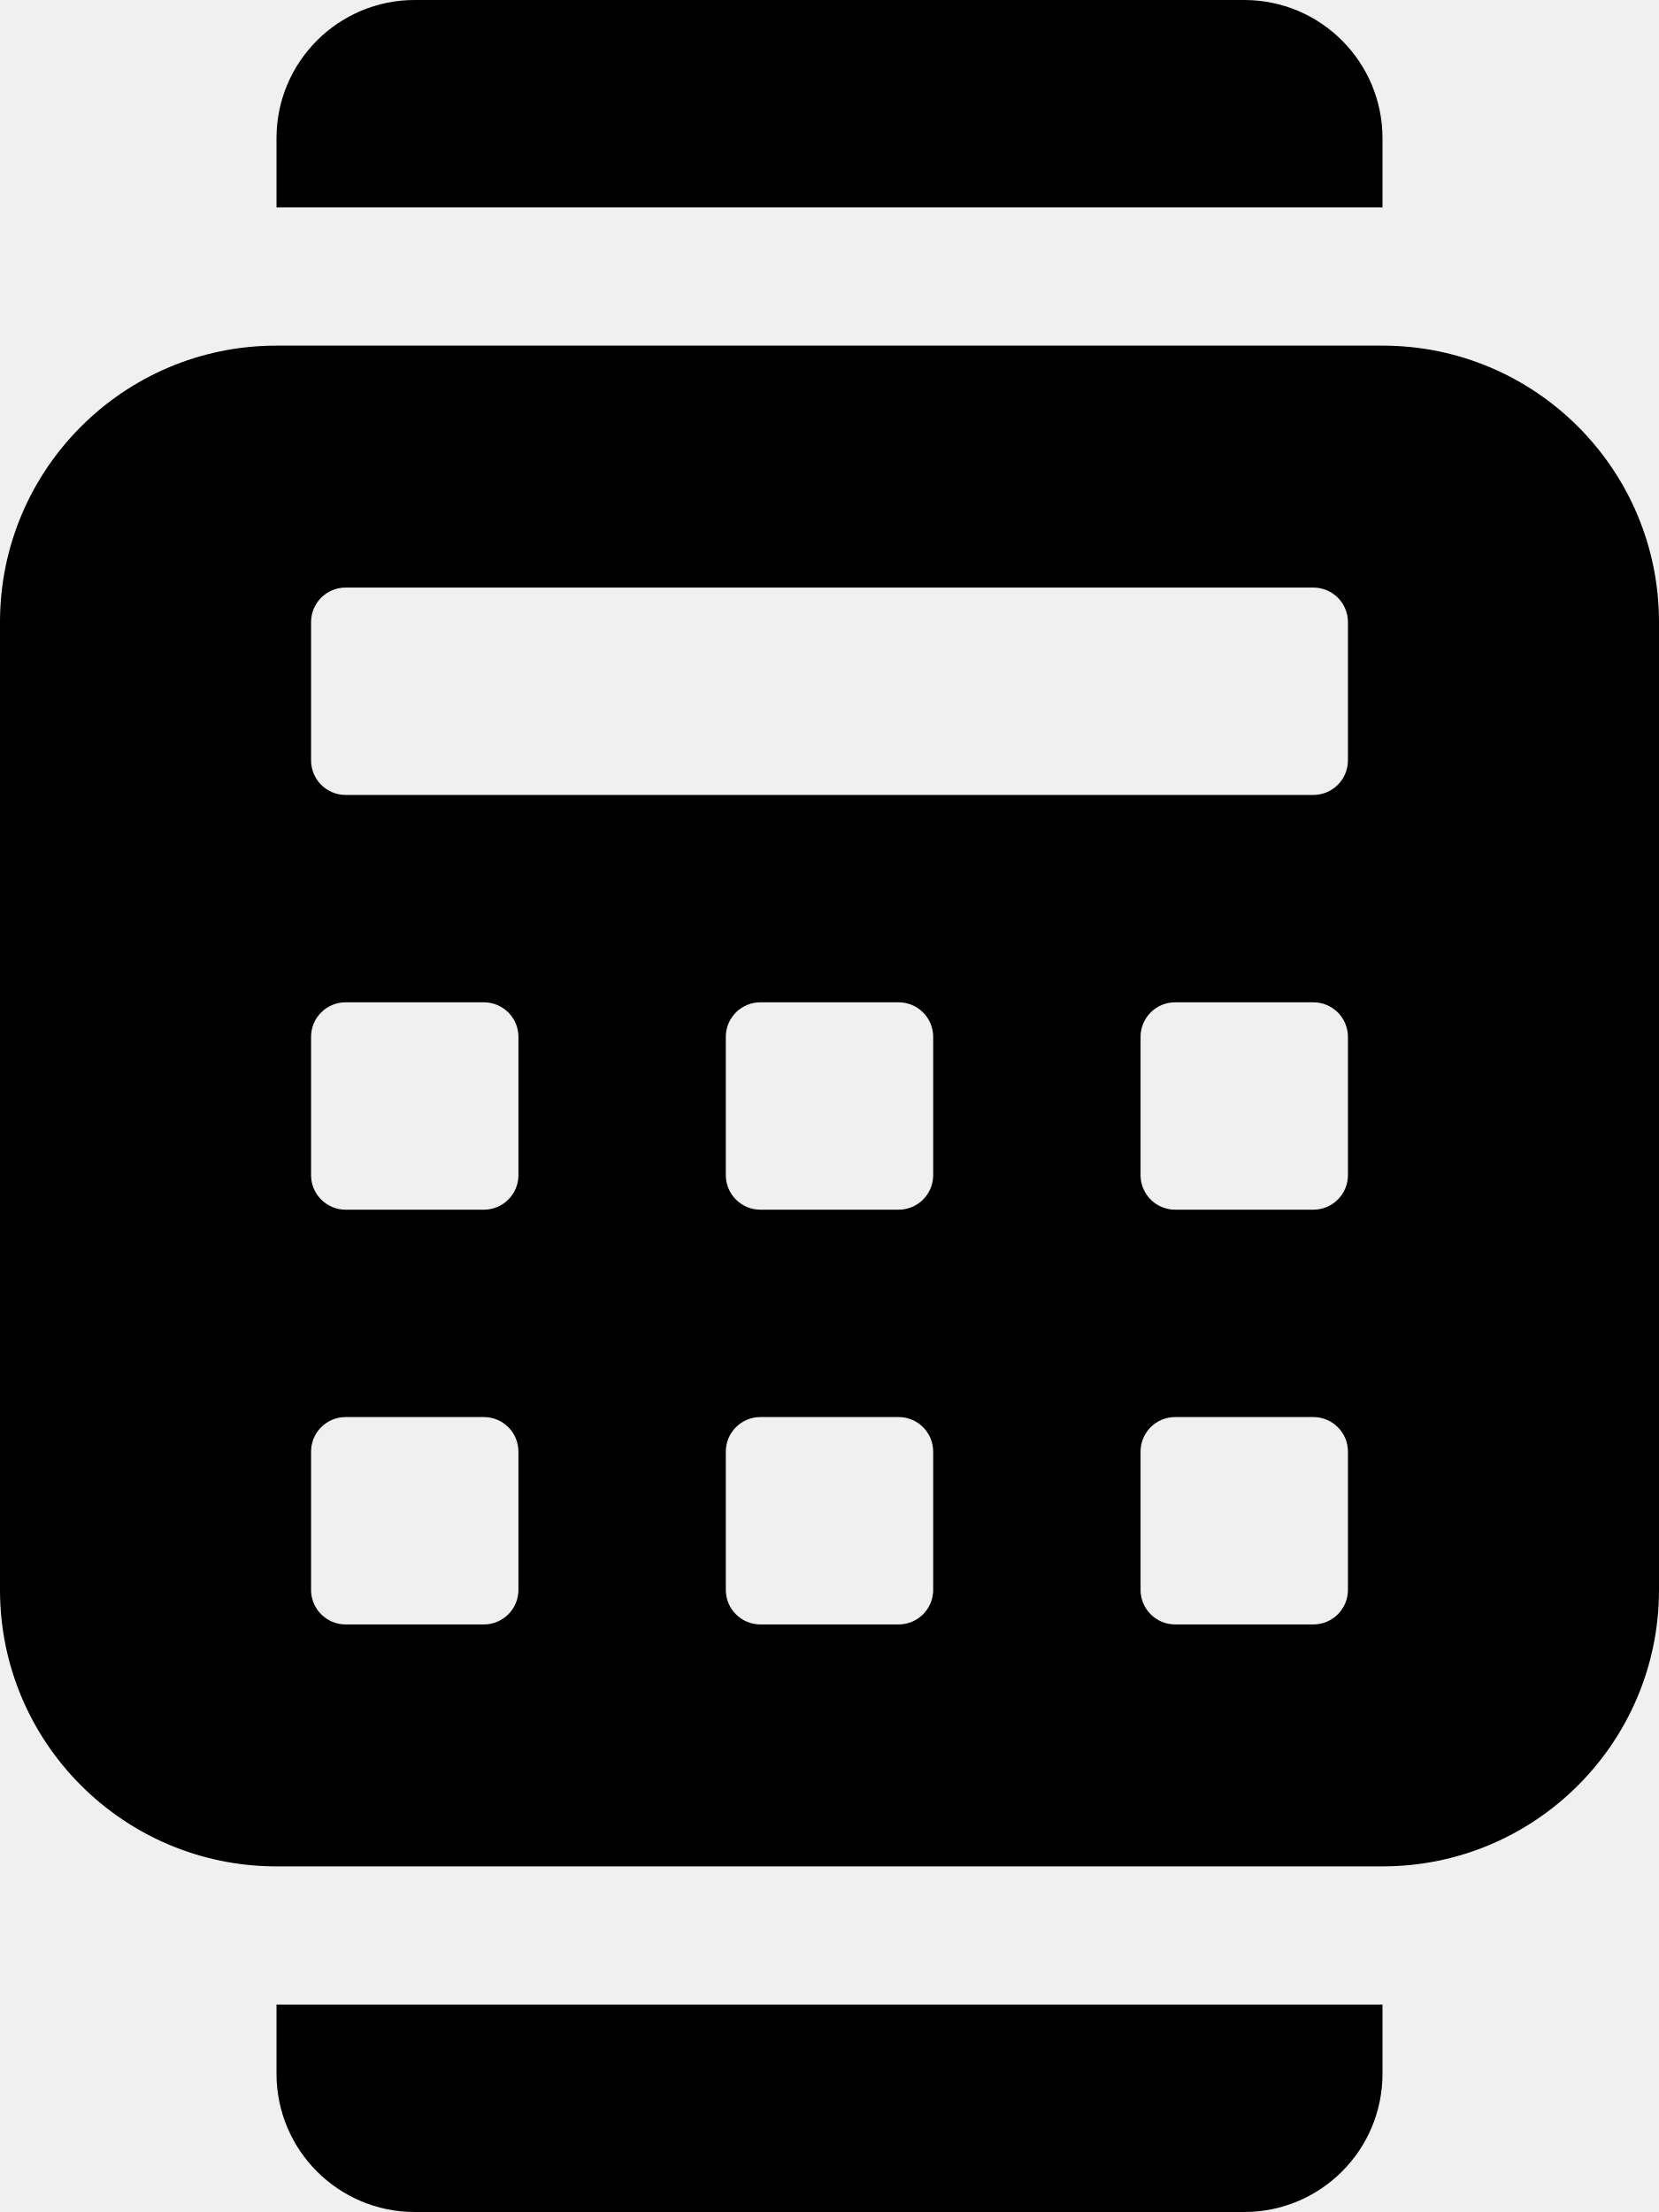
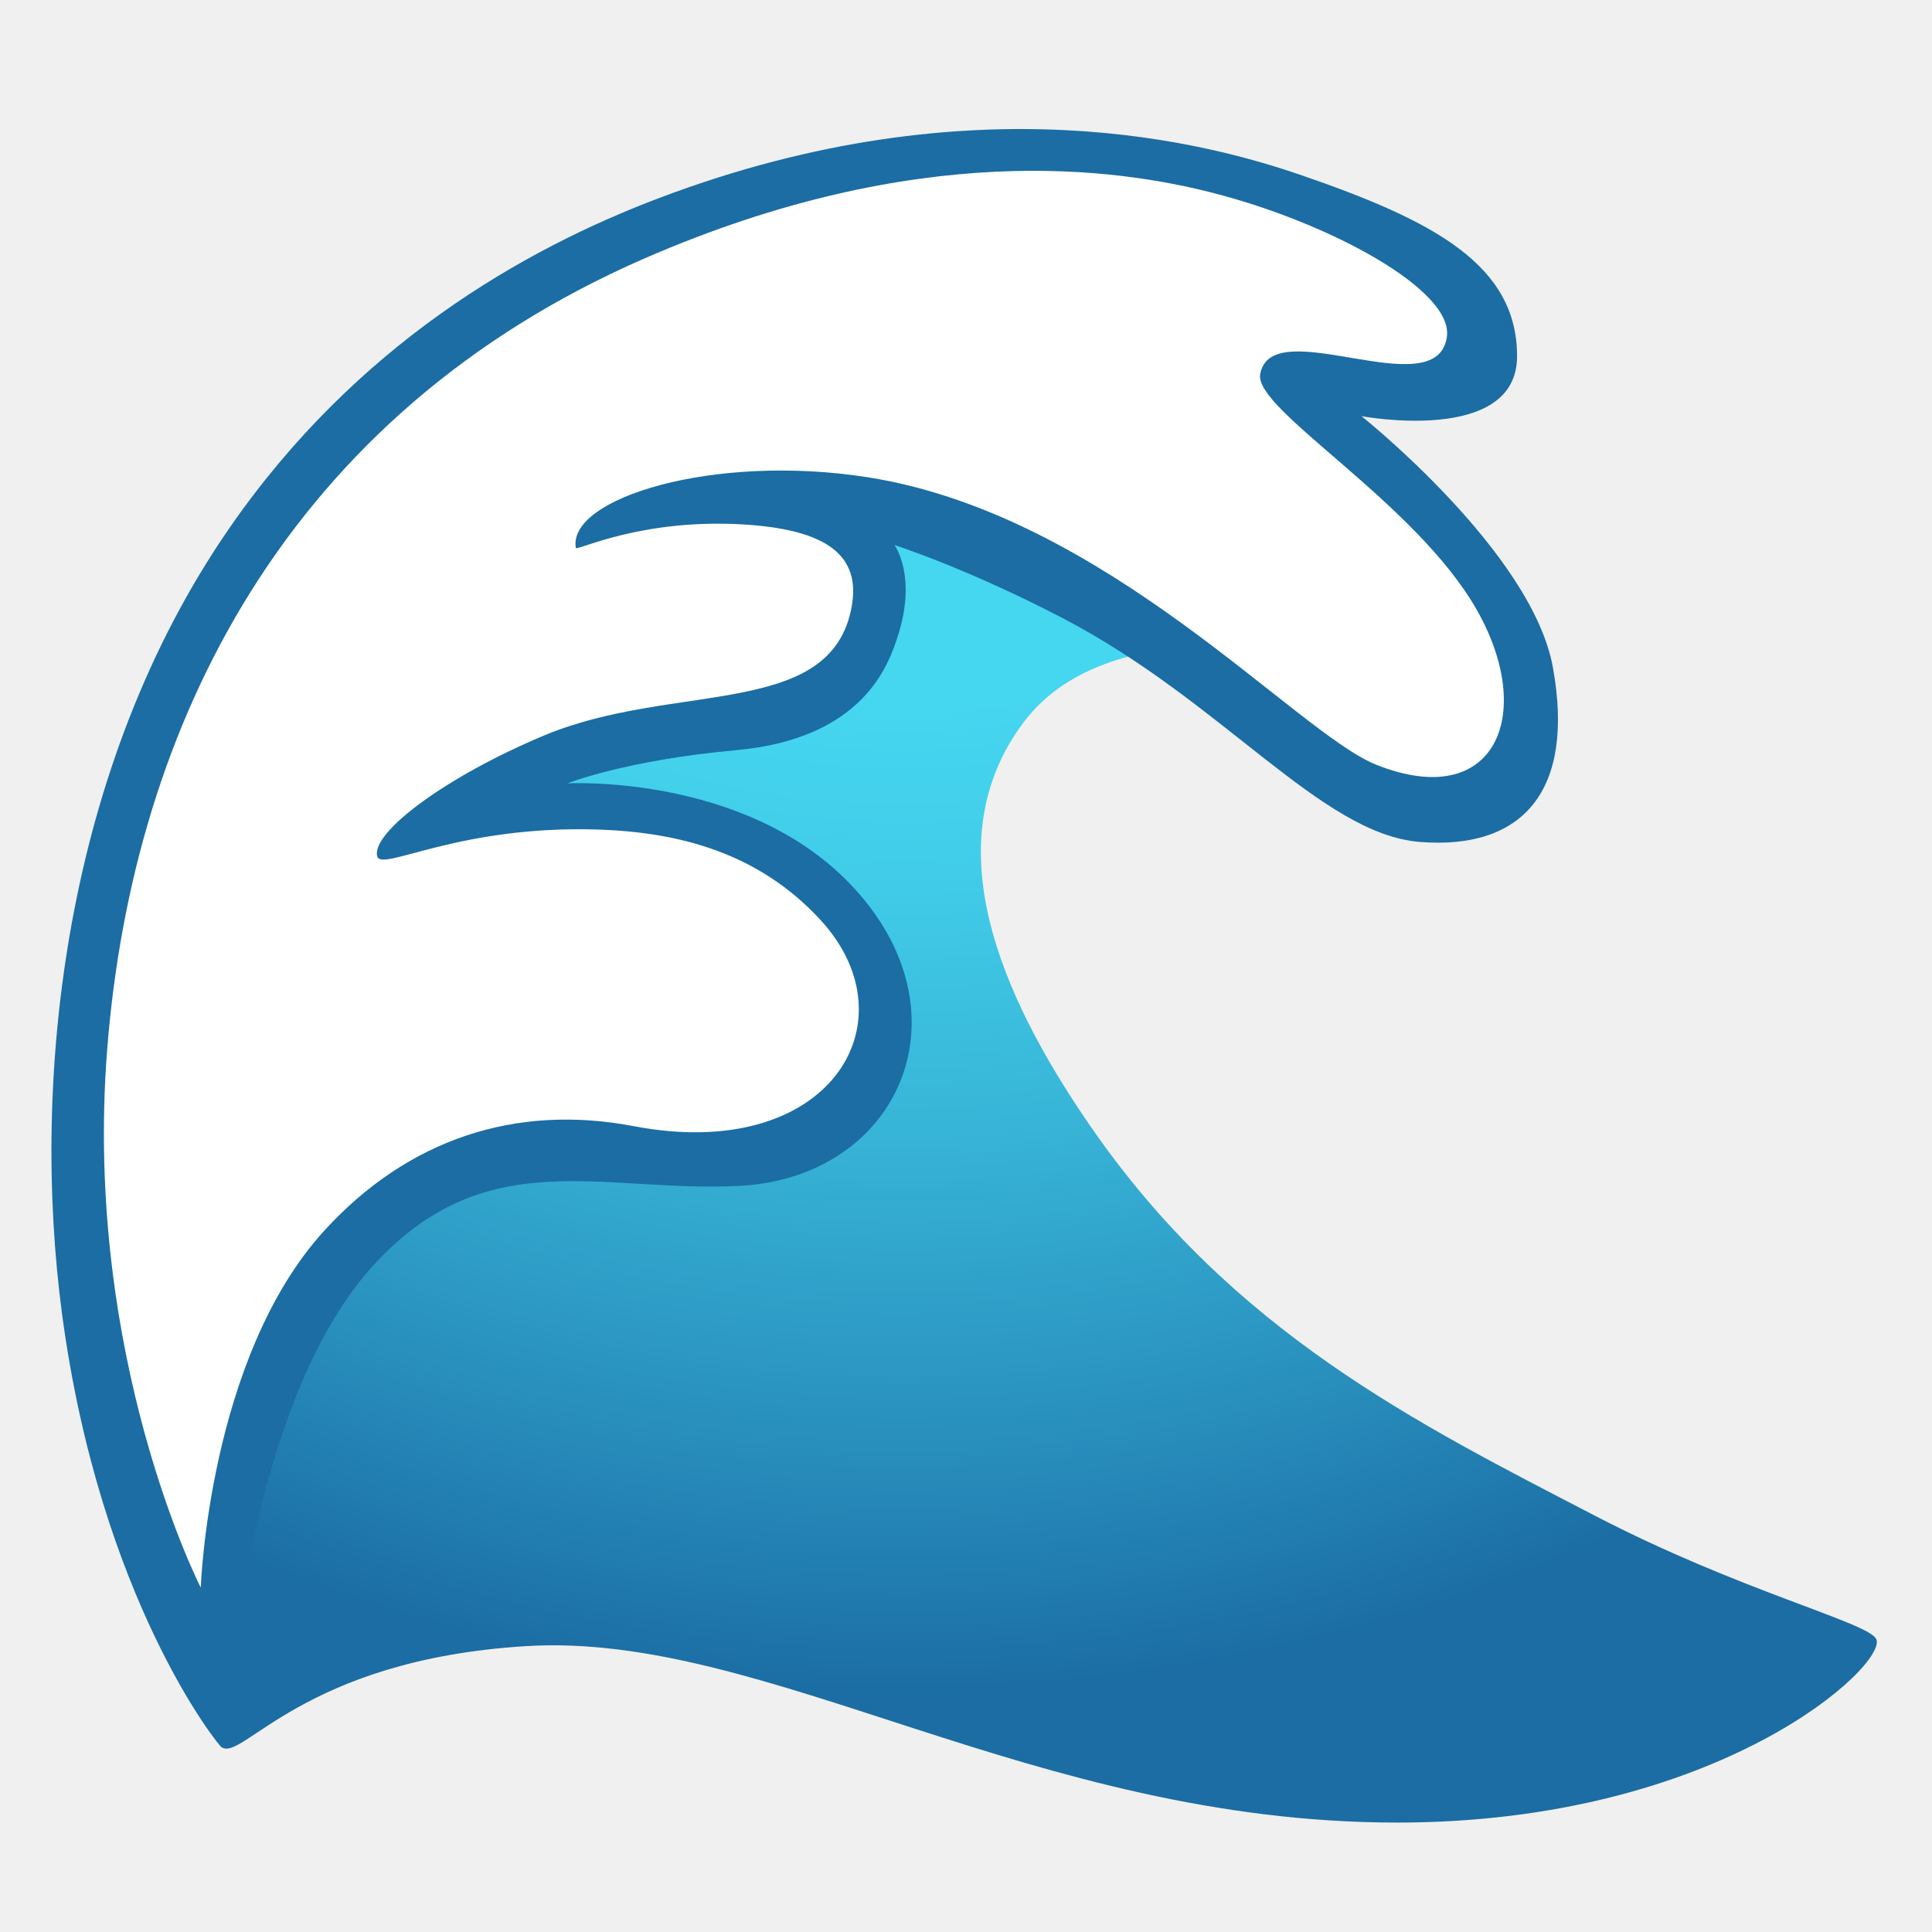
- <svg xmlns="http://www.w3.org/2000/svg" viewBox="0 0 384 512">
-   <path d="M320 80H64a64 64 0 0 0-64 64v224a64 64 0 0 0 64 64h256a64 64 0 0 0 64-64V144a64 64 0 0 0-64-64zM120 368a8 8 0 0 1-8 8H80a8 8 0 0 1-8-8v-32a8 8 0 0 1 8-8h32a8 8 0 0 1 8 8zm0-96a8 8 0 0 1-8 8H80a8 8 0 0 1-8-8v-32a8 8 0 0 1 8-8h32a8 8 0 0 1 8 8zm96 96a8 8 0 0 1-8 8h-32a8 8 0 0 1-8-8v-32a8 8 0 0 1 8-8h32a8 8 0 0 1 8 8zm0-96a8 8 0 0 1-8 8h-32a8 8 0 0 1-8-8v-32a8 8 0 0 1 8-8h32a8 8 0 0 1 8 8zm96 96a8 8 0 0 1-8 8h-32a8 8 0 0 1-8-8v-32a8 8 0 0 1 8-8h32a8 8 0 0 1 8 8zm0-96a8 8 0 0 1-8 8h-32a8 8 0 0 1-8-8v-32a8 8 0 0 1 8-8h32a8 8 0 0 1 8 8zm0-96a8 8 0 0 1-8 8H80a8 8 0 0 1-8-8v-32a8 8 0 0 1 8-8h224a8 8 0 0 1 8 8zm8-144a32 32 0 0 0-32-32H96a32 32 0 0 0-32 32v16h256zM64 480a32 32 0 0 0 32 32h192a32 32 0 0 0 32-32v-16H64z" />
+ <svg xmlns="http://www.w3.org/2000/svg" version="1.1" id="Layer_2" x="0px" y="0px" viewBox="0 0 128 128" style="enable-background:new 0 0 128 128;" xml:space="preserve">
+   <radialGradient id="SVGID_1_" cx="59.851" cy="-1.405" r="113.707" gradientUnits="userSpaceOnUse">
+     <stop offset="0.423" style="stop-color:#45D6F0" />
+     <stop offset="0.518" style="stop-color:#41CDE9" />
+     <stop offset="0.674" style="stop-color:#37B4D7" />
+     <stop offset="0.87" style="stop-color:#278BBA" />
+     <stop offset="1" style="stop-color:#1B6DA4" />
+   </radialGradient>
+   <path style="fill:url(#SVGID_1_);" d="M14.66,115.74c1.37,1.06,5.32-5.77,20.2-6.68c15.93-0.98,33.56,11.69,57.71,11.69  c21.41,0,32.5-10.48,31.74-12.15c-0.51-1.11-8.96-3.15-18.68-8.2c-11.69-6.07-24-12.15-33.41-25.82  c-6.03-8.75-10.33-18.83-4.4-26.73c5.92-7.9,20.96-4.25,20.96-4.25l-20.5-22.17L29.25,32.07L9.5,81.58l2.13,25.21L14.66,115.74z" />
+   <path style="fill:#1B6DA4;" d="M59.26,36.11c0,0,4.77,1.52,11.16,4.85c10.63,5.55,17.07,14.28,23.64,14.82  c6.82,0.55,10.31-3.38,8.82-11.58c-1.39-7.65-12.68-16.63-12.68-16.63s10.31,1.94,10.31-3.97c0-6.07-5.56-8.99-14.31-12  c-5.83-2-21.51-6.44-42.53,1.52c-9.04,3.42-20.08,9.74-28.46,21.85C4.25,50.81,2.03,71.41,4.11,87.05  c2.52,18.89,10.38,28.63,10.57,28.71c0.19,0.08,1.22-22.21,10.01-31.88c7.49-8.24,15.15-4.86,24.25-5.31  c10.73-0.53,15.52-11.61,7.33-20.06c-7.03-7.26-18.68-6.61-18.68-6.61s3.86-1.54,11.19-2.2c8.42-0.77,10.08-5.66,10.68-7.49  C60.79,38.17,59.26,36.11,59.26,36.11z" />
+   <path style="fill:#FFFFFF;" d="M38.15,36.3c-0.56-3.3,9.16-6.28,19.34-4.68c15.84,2.49,28.38,16.94,33.7,19.05  c7.84,3.12,10.6-3.29,6.67-10.23c-4.05-7.17-14.77-13.27-14.37-15.64c0.72-4.21,11.7,2.2,12.37-2.48c0.45-3.1-7.75-7.56-15.54-9.55  c-6.27-1.6-19.44-3.57-37.64,4.36C19.02,27.46,8.79,48.01,7.1,69.54c-1.6,20.42,6.2,35.64,6.2,35.64s0.53-15.24,8.17-23.63  c5.58-6.12,12.74-8.42,20.51-6.94c12.96,2.48,18.61-6.89,12.38-13.66c-4.08-4.43-9.31-5.81-14.72-5.99  c-9.35-0.3-14.38,2.83-14.65,1.77c-0.4-1.61,4.67-5.34,11.1-8.02c8.46-3.52,18.67-1.11,20.27-8.19c0.78-3.45-1.17-5.34-6.75-5.75  C42.56,34.26,38.19,36.54,38.15,36.3z" />
</svg>
